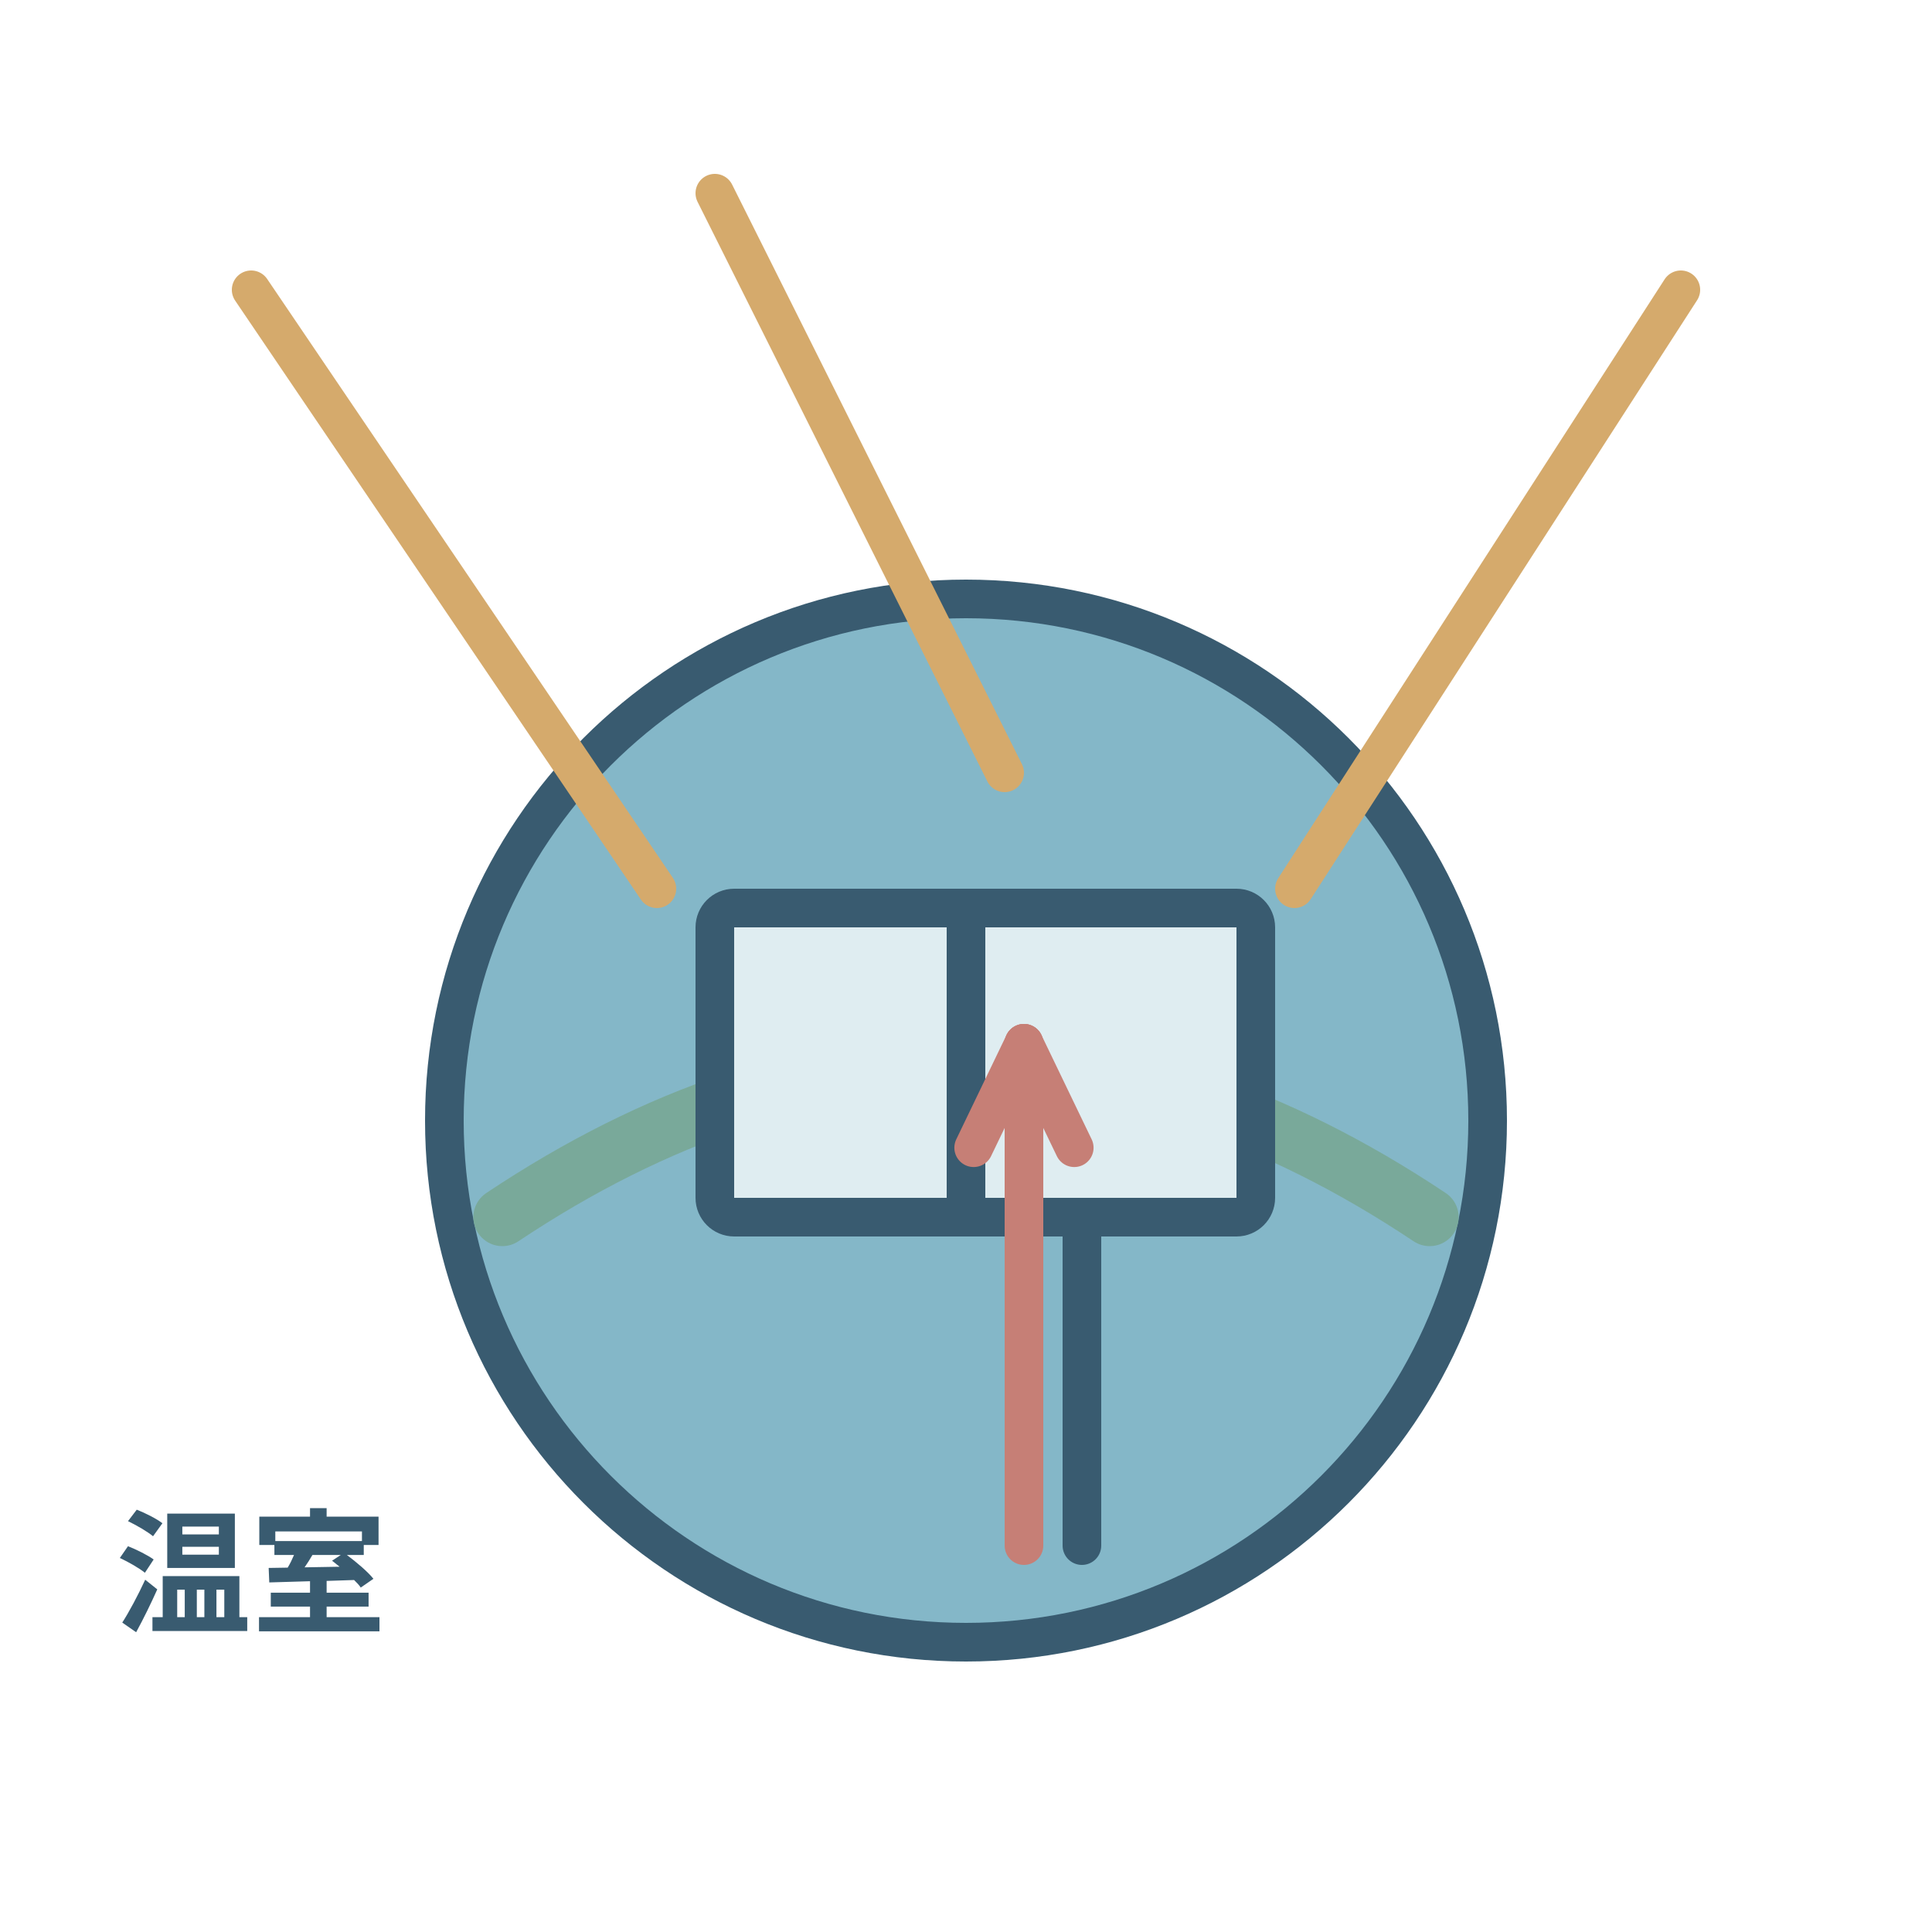
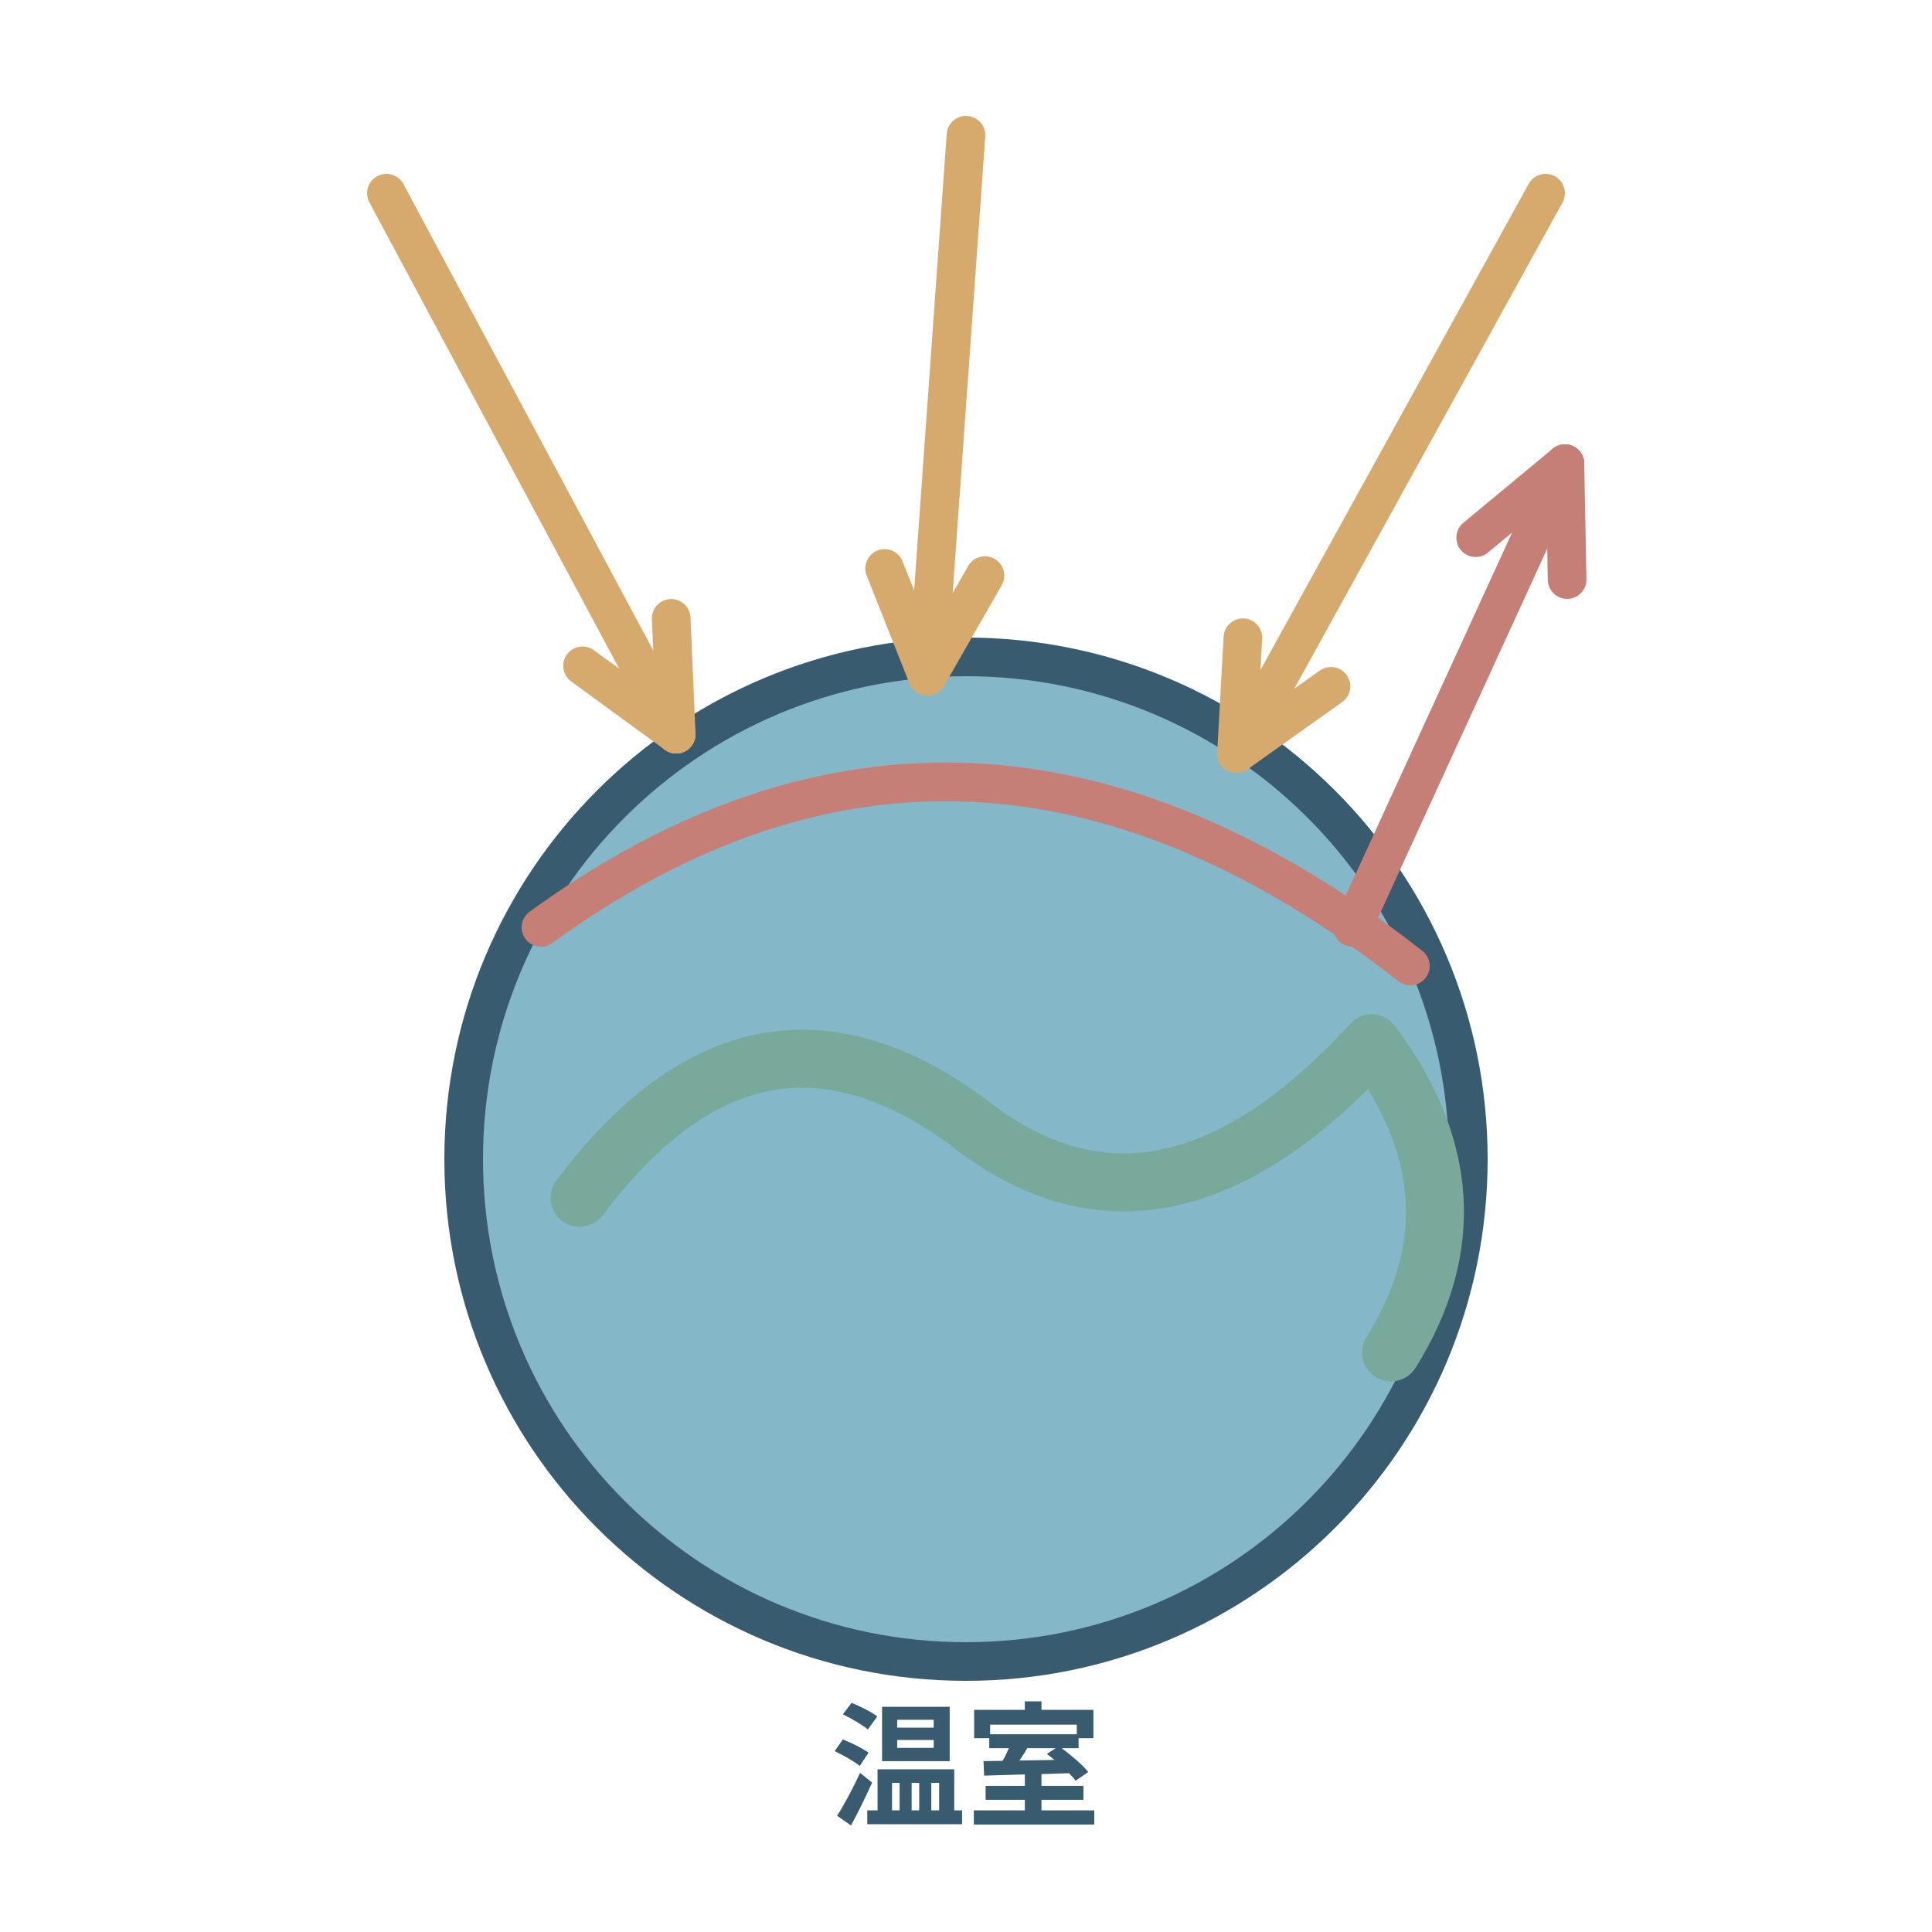
<svg xmlns="http://www.w3.org/2000/svg" viewBox="0 0 100 100">
-   <circle cx="50" cy="58" r="27" fill="#84B7C8" stroke="#395B70" stroke-width="2" />
-   <path d="M26 63 Q50 47 74 63" fill="none" stroke="#79A99A" stroke-width="3" stroke-linecap="round" stroke-linejoin="round" />
-   <rect x="37" y="47" width="28" height="16" fill="#DFEDF1" rx="1" stroke="#395B70" stroke-width="2" />
-   <line x1="50" y1="47" x2="50" y2="63" stroke="#395B70" stroke-width="2" stroke-linecap="round" />
-   <line x1="56" y1="63" x2="56" y2="80" stroke="#395B70" stroke-width="2" stroke-linecap="round" />
-   <line x1="53" y1="80" x2="53" y2="54" stroke="#C67F76" stroke-width="2" stroke-linecap="round" />
-   <line x1="53" y1="54" x2="55.603" y2="59.406" stroke="#C67F76" stroke-width="2" stroke-linecap="round" />
-   <line x1="53" y1="54" x2="50.397" y2="59.406" stroke="#C67F76" stroke-width="2" stroke-linecap="round" />
-   <path d="M13 15 L34 46 M37 10 L52 40 M87 15 L67 46" fill="none" stroke="#D5AA6C" stroke-width="2" stroke-linecap="round" stroke-linejoin="round" />
-   <text x="13" y="84" fill="#395B70" font-family="Arial" font-size="7" font-weight="700" text-anchor="middle">温室</text>
+   <circle cx="50" cy="60" r="26" fill="#84B7C8" stroke="#395B70" stroke-width="2" />
+   <path d="M30 62 Q39 50 50 58 Q60 66 71 54 Q77 62 72 70" fill="none" stroke="#79A99A" stroke-width="3" stroke-linecap="round" stroke-linejoin="round" />
+   <line x1="20" y1="10" x2="35" y2="38" stroke="#D5AA6C" stroke-width="2" stroke-linecap="round" />
+   <line x1="35" y1="38" x2="30.153" y2="34.464" stroke="#D5AA6C" stroke-width="2" stroke-linecap="round" />
+   <line x1="35" y1="38" x2="34.742" y2="32.006" stroke="#D5AA6C" stroke-width="2" stroke-linecap="round" />
+   <line x1="50" y1="7" x2="48" y2="35" stroke="#D5AA6C" stroke-width="2" stroke-linecap="round" />
+   <line x1="48" y1="35" x2="45.788" y2="29.422" stroke="#D5AA6C" stroke-width="2" stroke-linecap="round" />
+   <line x1="48" y1="35" x2="50.982" y2="29.793" stroke="#D5AA6C" stroke-width="2" stroke-linecap="round" />
+   <line x1="80" y1="10" x2="64" y2="39" stroke="#D5AA6C" stroke-width="2" stroke-linecap="round" />
+   <line x1="64" y1="39" x2="64.332" y2="33.009" stroke="#D5AA6C" stroke-width="2" stroke-linecap="round" />
+   <line x1="64" y1="39" x2="68.891" y2="35.524" stroke="#D5AA6C" stroke-width="2" stroke-linecap="round" />
+   <path d="M28 48 Q50 32 73 50" fill="none" stroke="#C67F76" stroke-width="2" stroke-linecap="round" stroke-linejoin="round" />
+   <line x1="70" y1="48" x2="81" y2="24" stroke="#C67F76" stroke-width="2" stroke-linecap="round" />
+   <line x1="81" y1="24" x2="81.114" y2="29.999" stroke="#C67F76" stroke-width="2" stroke-linecap="round" />
+   <line x1="81" y1="24" x2="76.381" y2="27.83" stroke="#C67F76" stroke-width="2" stroke-linecap="round" />
+   <text x="50" y="94" fill="#395B70" font-family="Arial" font-size="7" font-weight="700" text-anchor="middle">温室</text>
</svg>
